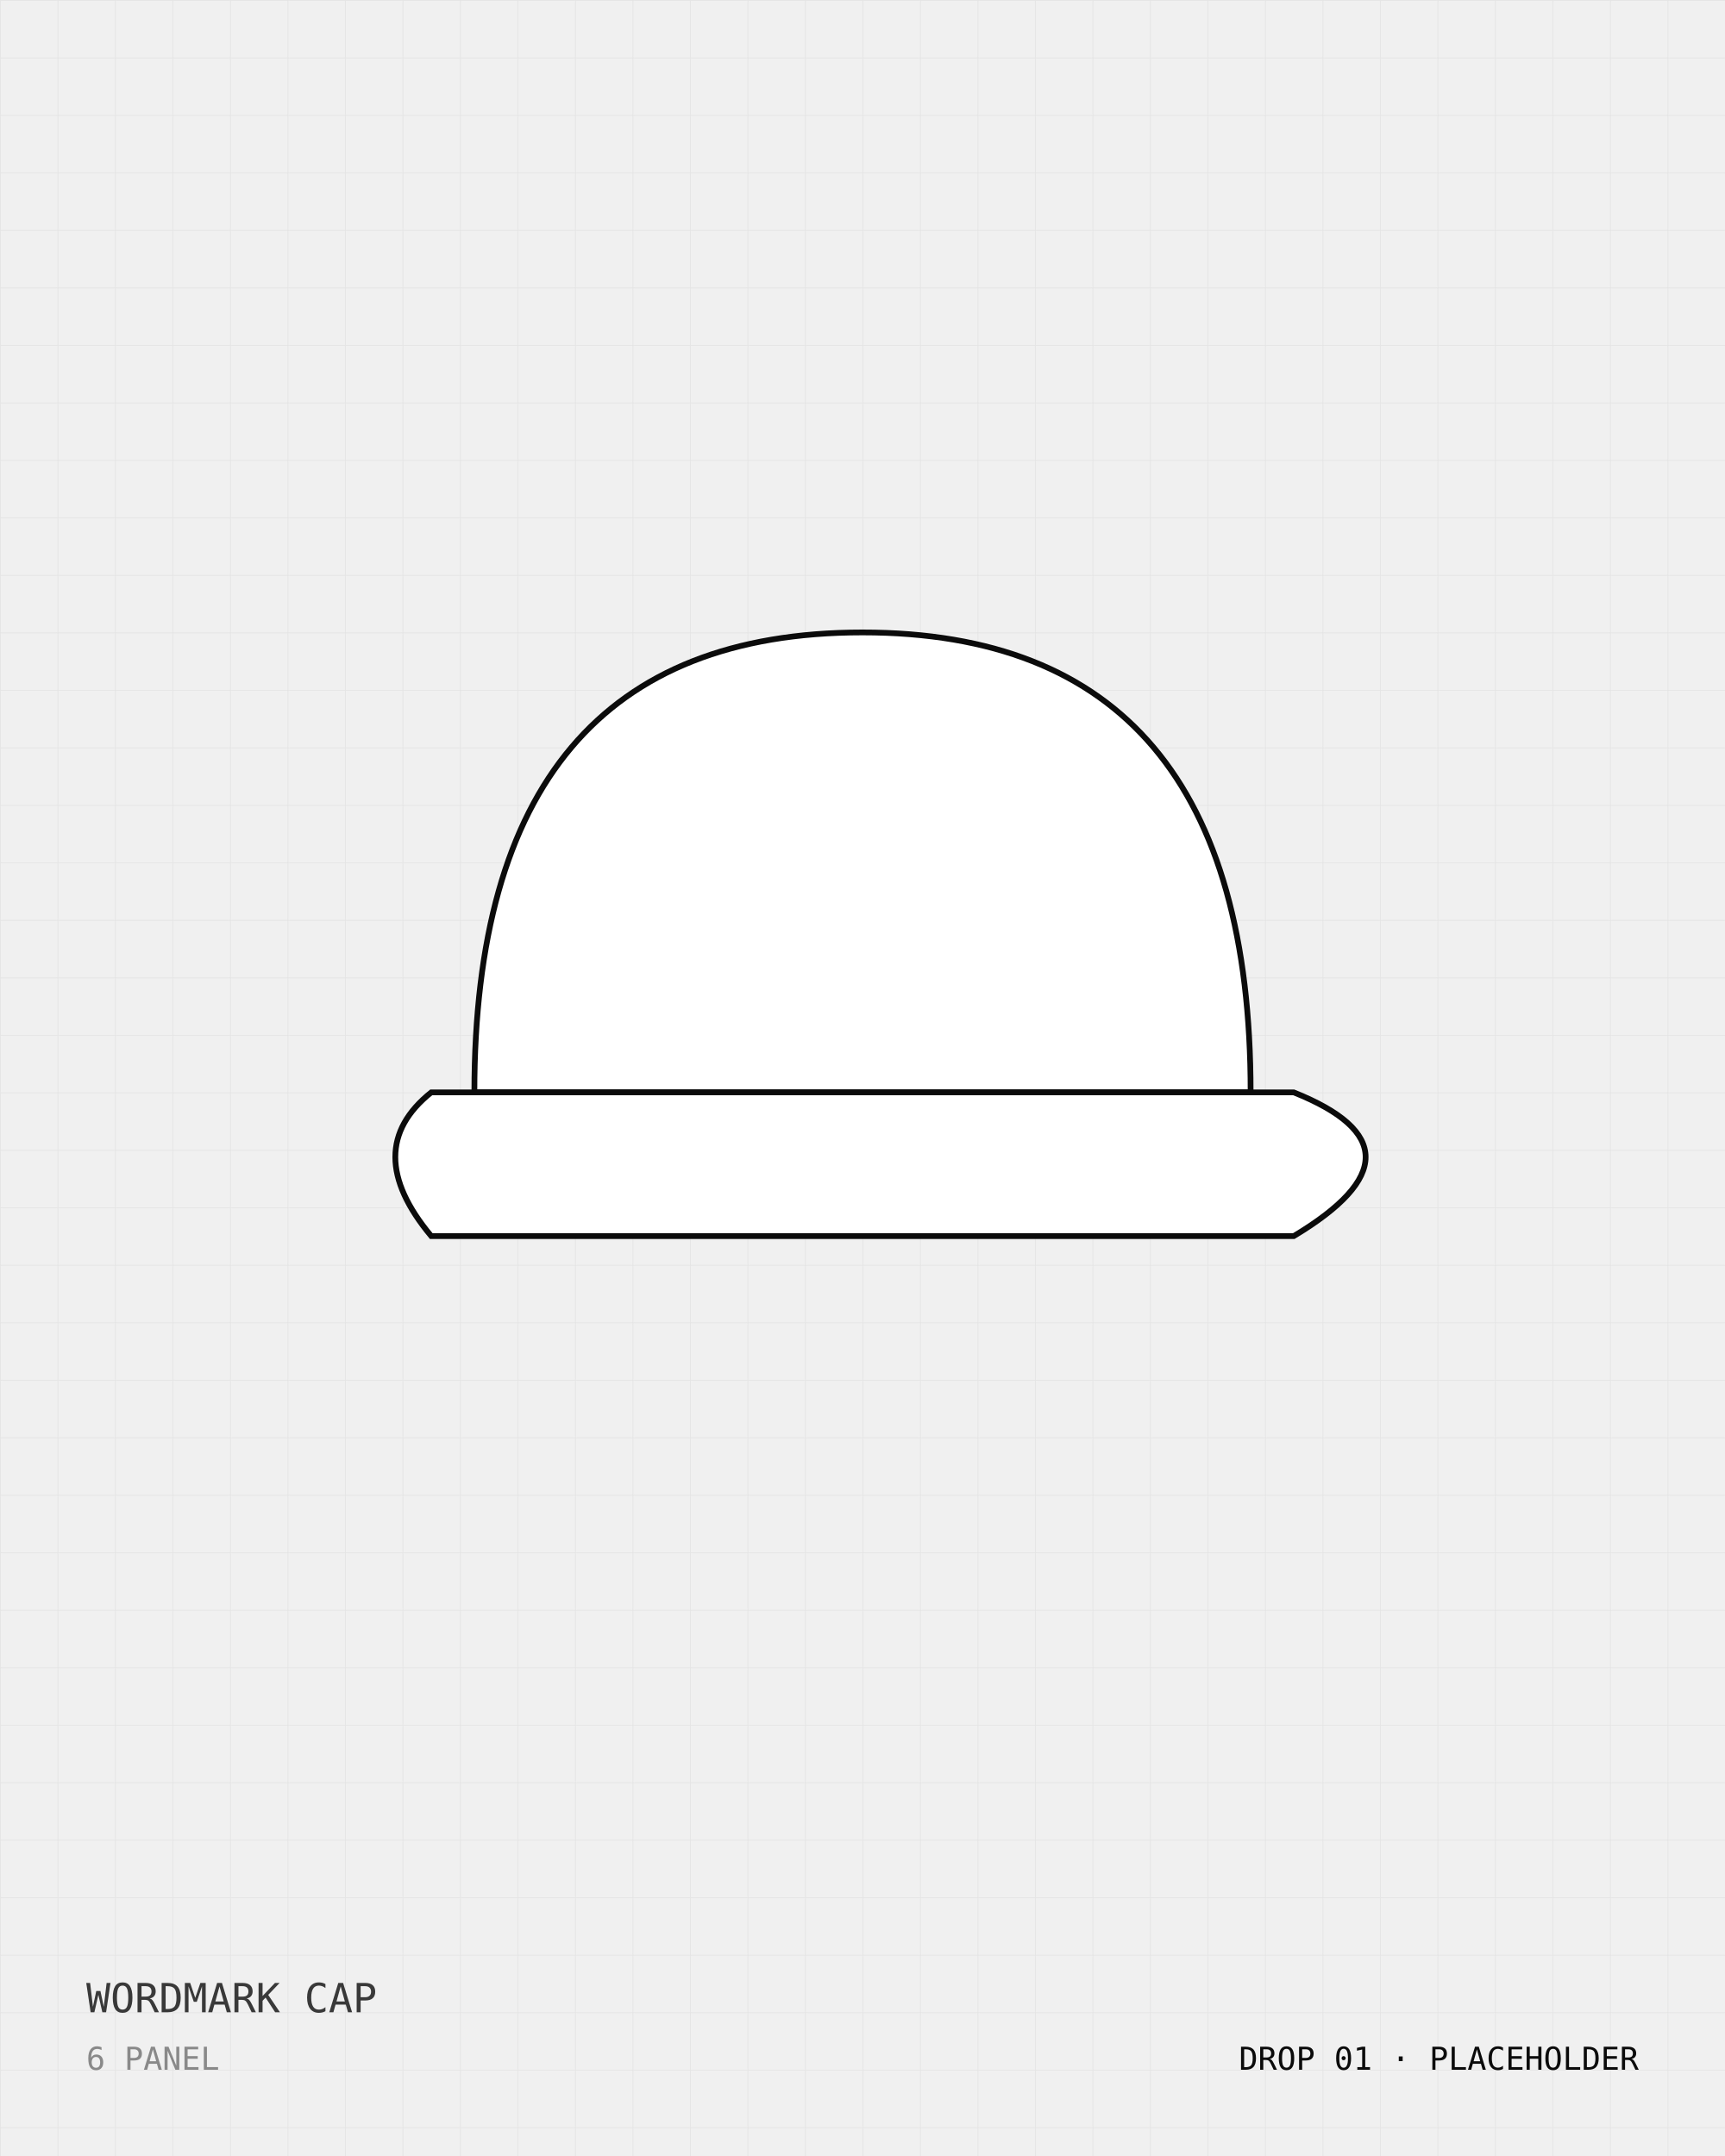
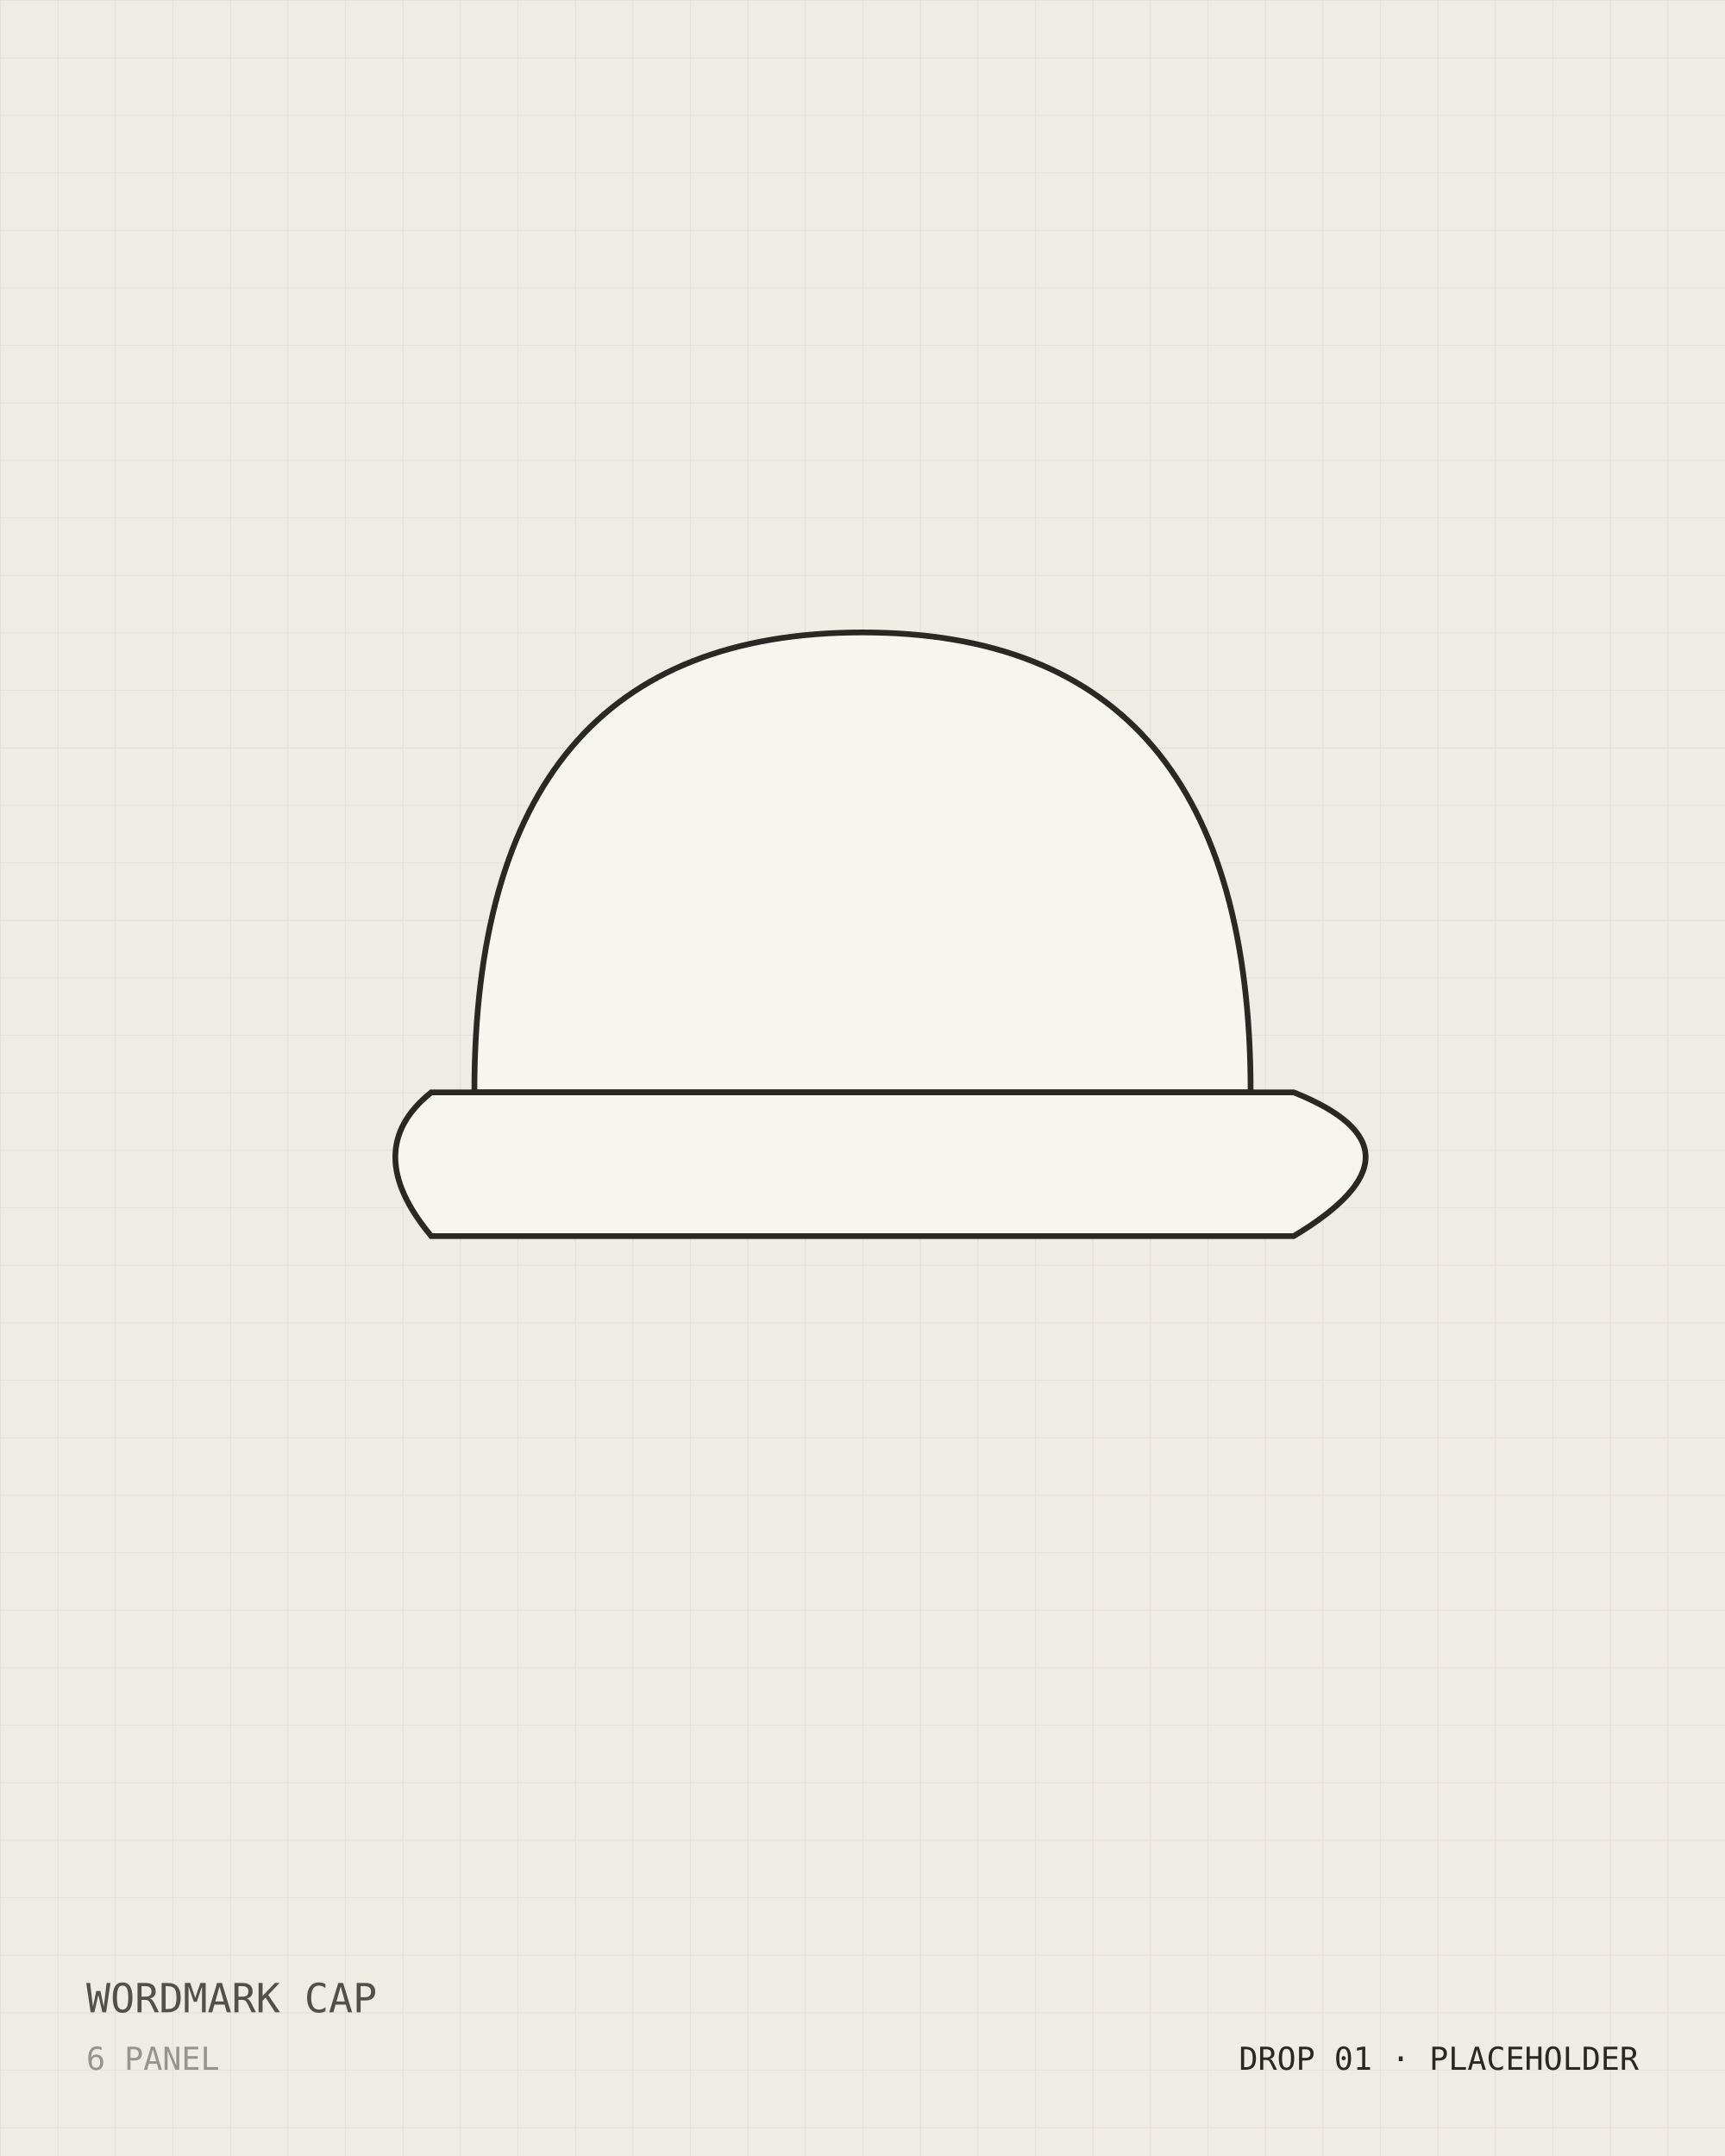
<svg xmlns="http://www.w3.org/2000/svg" width="1200" height="1500" viewBox="0 0 1200 1500">
  <defs>
    <pattern id="g" width="40" height="40" patternUnits="userSpaceOnUse">
-       <path d="M40 0H0V40" fill="none" stroke="#e4e4e4" stroke-width="1" />
+       <path d="M40 0H0V40" fill="none" stroke="#e2ded5" stroke-width="1" />
    </pattern>
  </defs>
-   <rect width="100%" height="100%" fill="#f0f0f0" />
+   <rect width="100%" height="100%" fill="#efece5" />
  <rect width="100%" height="100%" fill="url(#g)" />
-   <path d="M330 760 Q330 440 600 440 Q870 440 870 760 Z" fill="#ffffff" stroke="#0b0b0b" stroke-width="4" />
-   <path d="M300 760 L900 760 Q1000 800 900 860 L300 860 Q250 800 300 760Z" fill="#ffffff" stroke="#0b0b0b" stroke-width="4" />
-   <text x="60" y="1400" font-family="ui-monospace, Menlo, monospace" font-size="28" fill="#0b0b0b" opacity="0.8">WORDMARK CAP</text>
-   <text x="60" y="1440" font-family="ui-monospace, Menlo, monospace" font-size="22" fill="#0b0b0b" opacity="0.45">6 PANEL</text>
-   <text x="1140" y="1440" text-anchor="end" font-family="ui-monospace, Menlo, monospace" font-size="22" fill="#0b0b0b">DROP 01 · PLACEHOLDER</text>
+   <path d="M330 760 Q330 440 600 440 Q870 440 870 760 Z" fill="#f7f5f0" stroke="#2a2825" stroke-width="4" />
+   <path d="M300 760 L900 760 Q1000 800 900 860 L300 860 Q250 800 300 760Z" fill="#f7f5f0" stroke="#2a2825" stroke-width="4" />
+   <text x="60" y="1400" font-family="ui-monospace, Menlo, monospace" font-size="28" fill="#2a2825" opacity="0.8">WORDMARK CAP</text>
+   <text x="60" y="1440" font-family="ui-monospace, Menlo, monospace" font-size="22" fill="#2a2825" opacity="0.45">6 PANEL</text>
+   <text x="1140" y="1440" text-anchor="end" font-family="ui-monospace, Menlo, monospace" font-size="22" fill="#2a2825">DROP 01 · PLACEHOLDER</text>
</svg>
